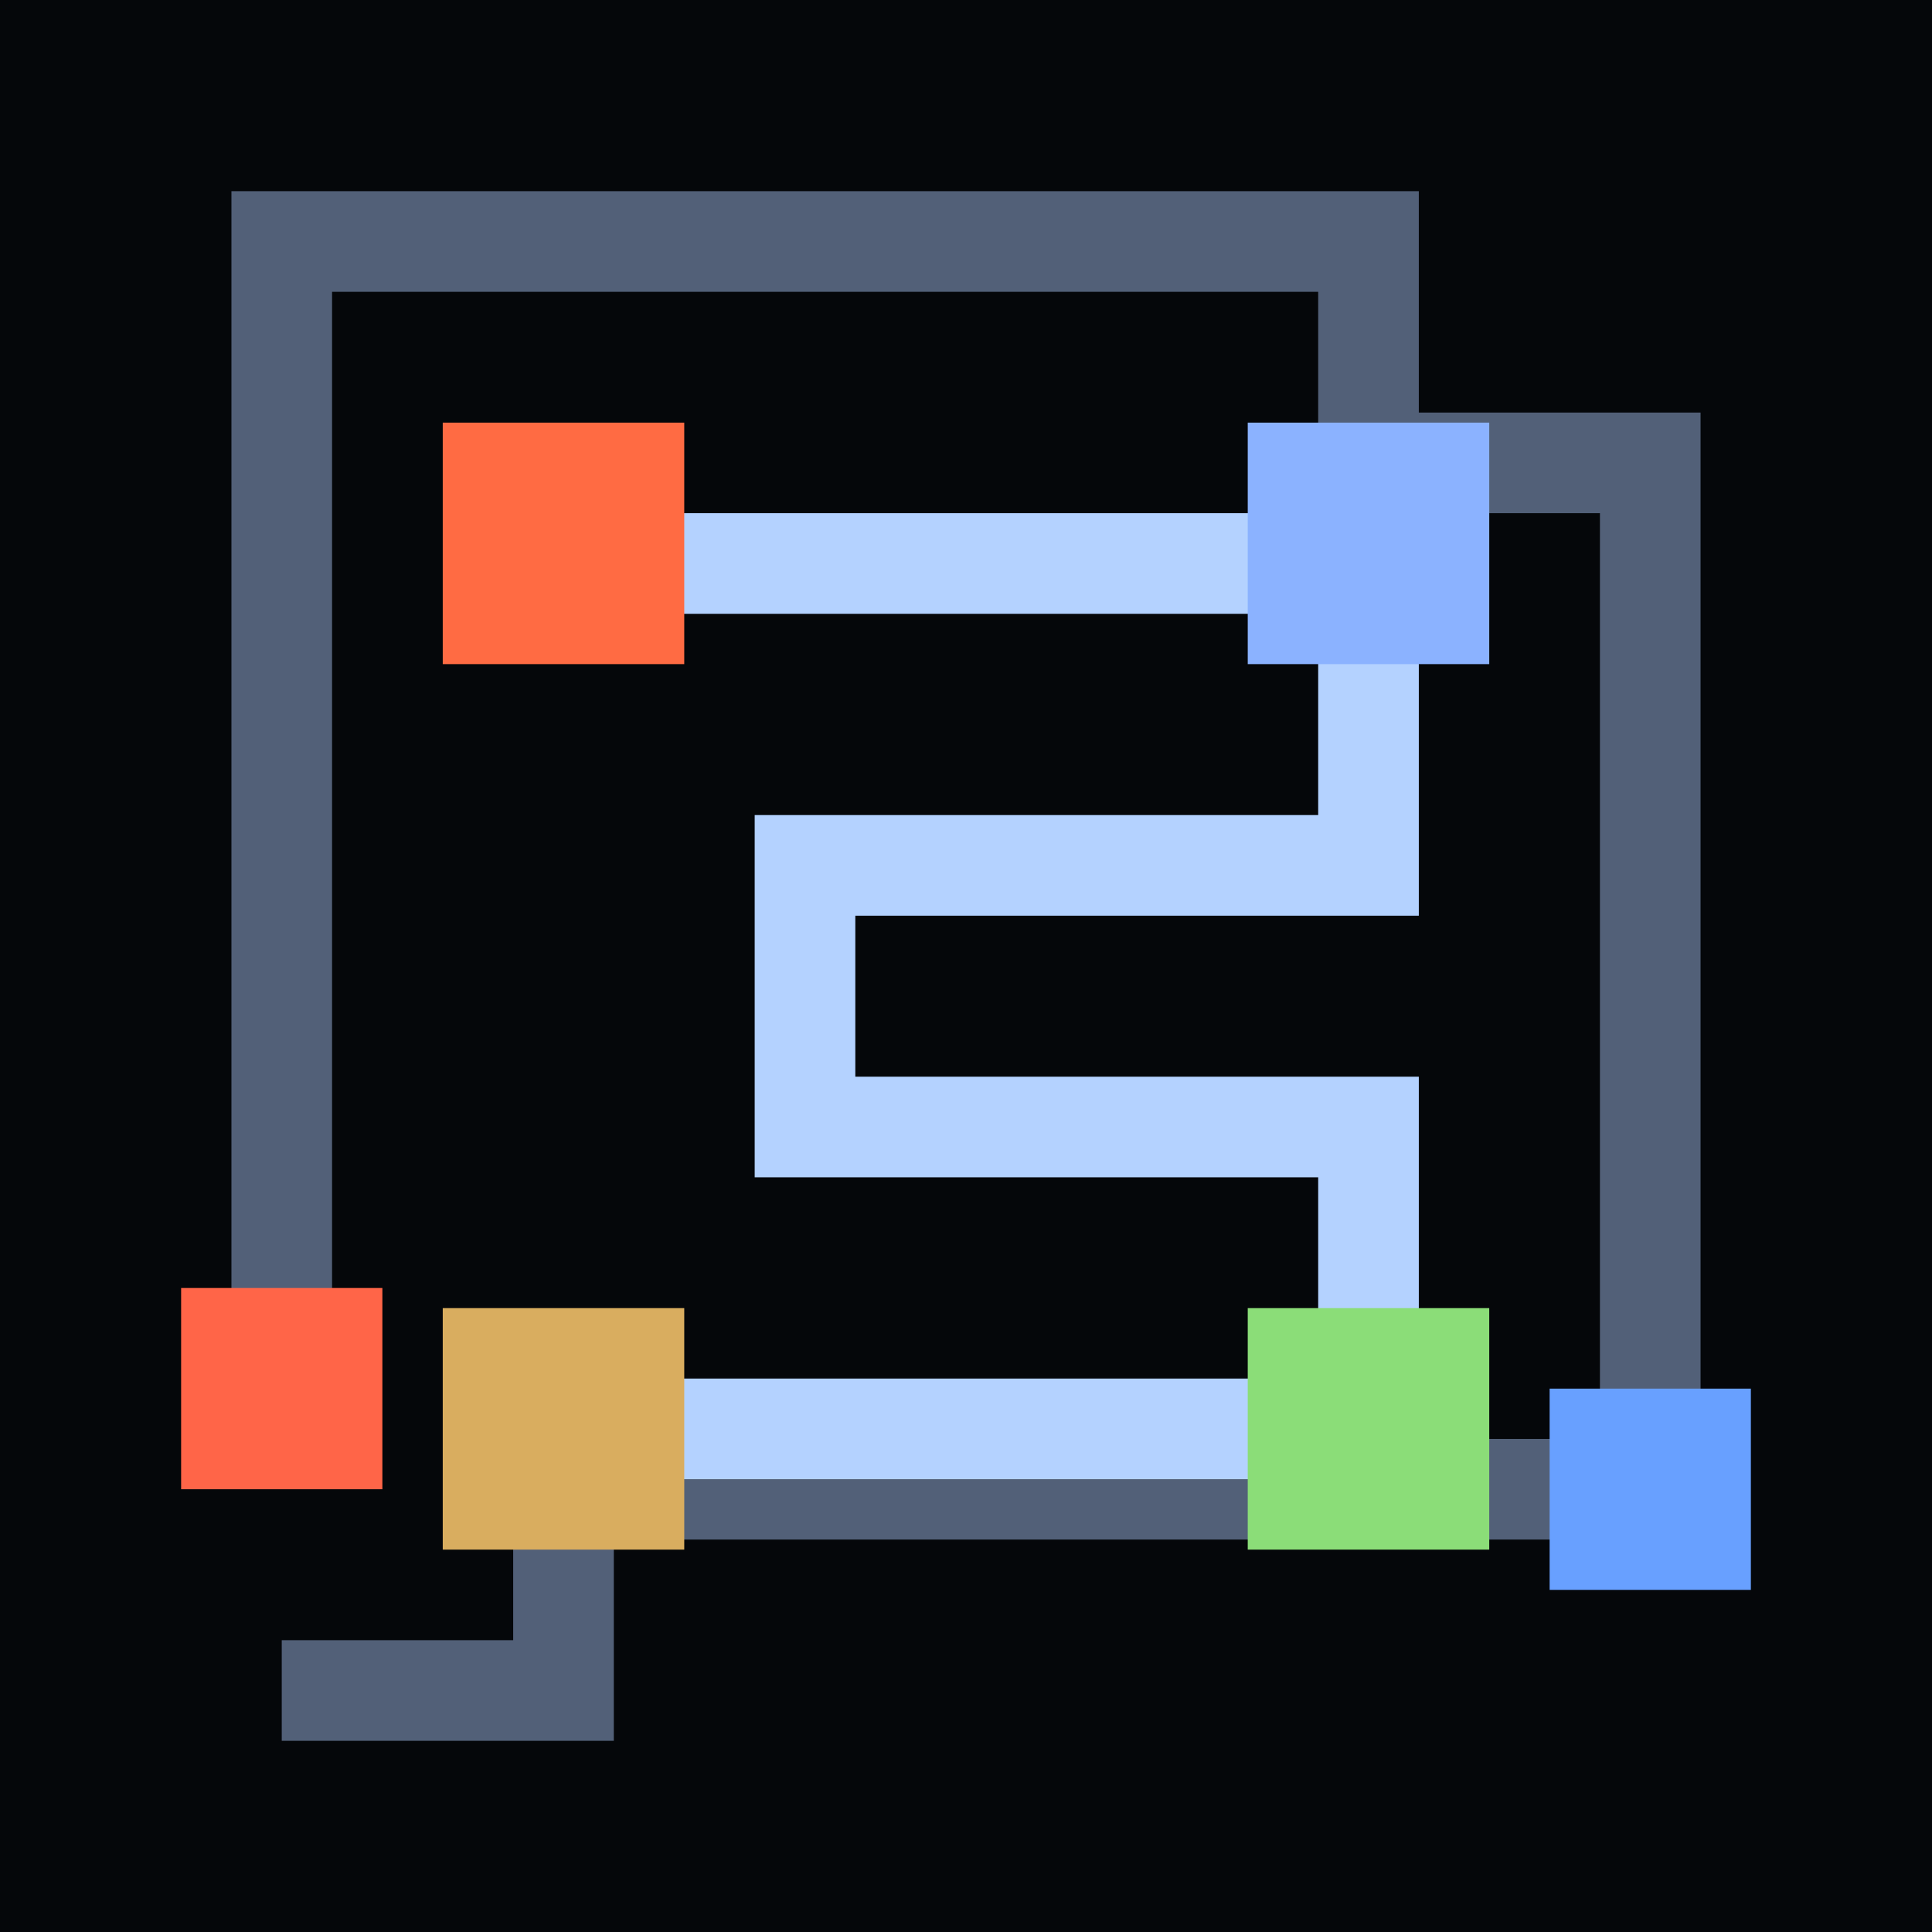
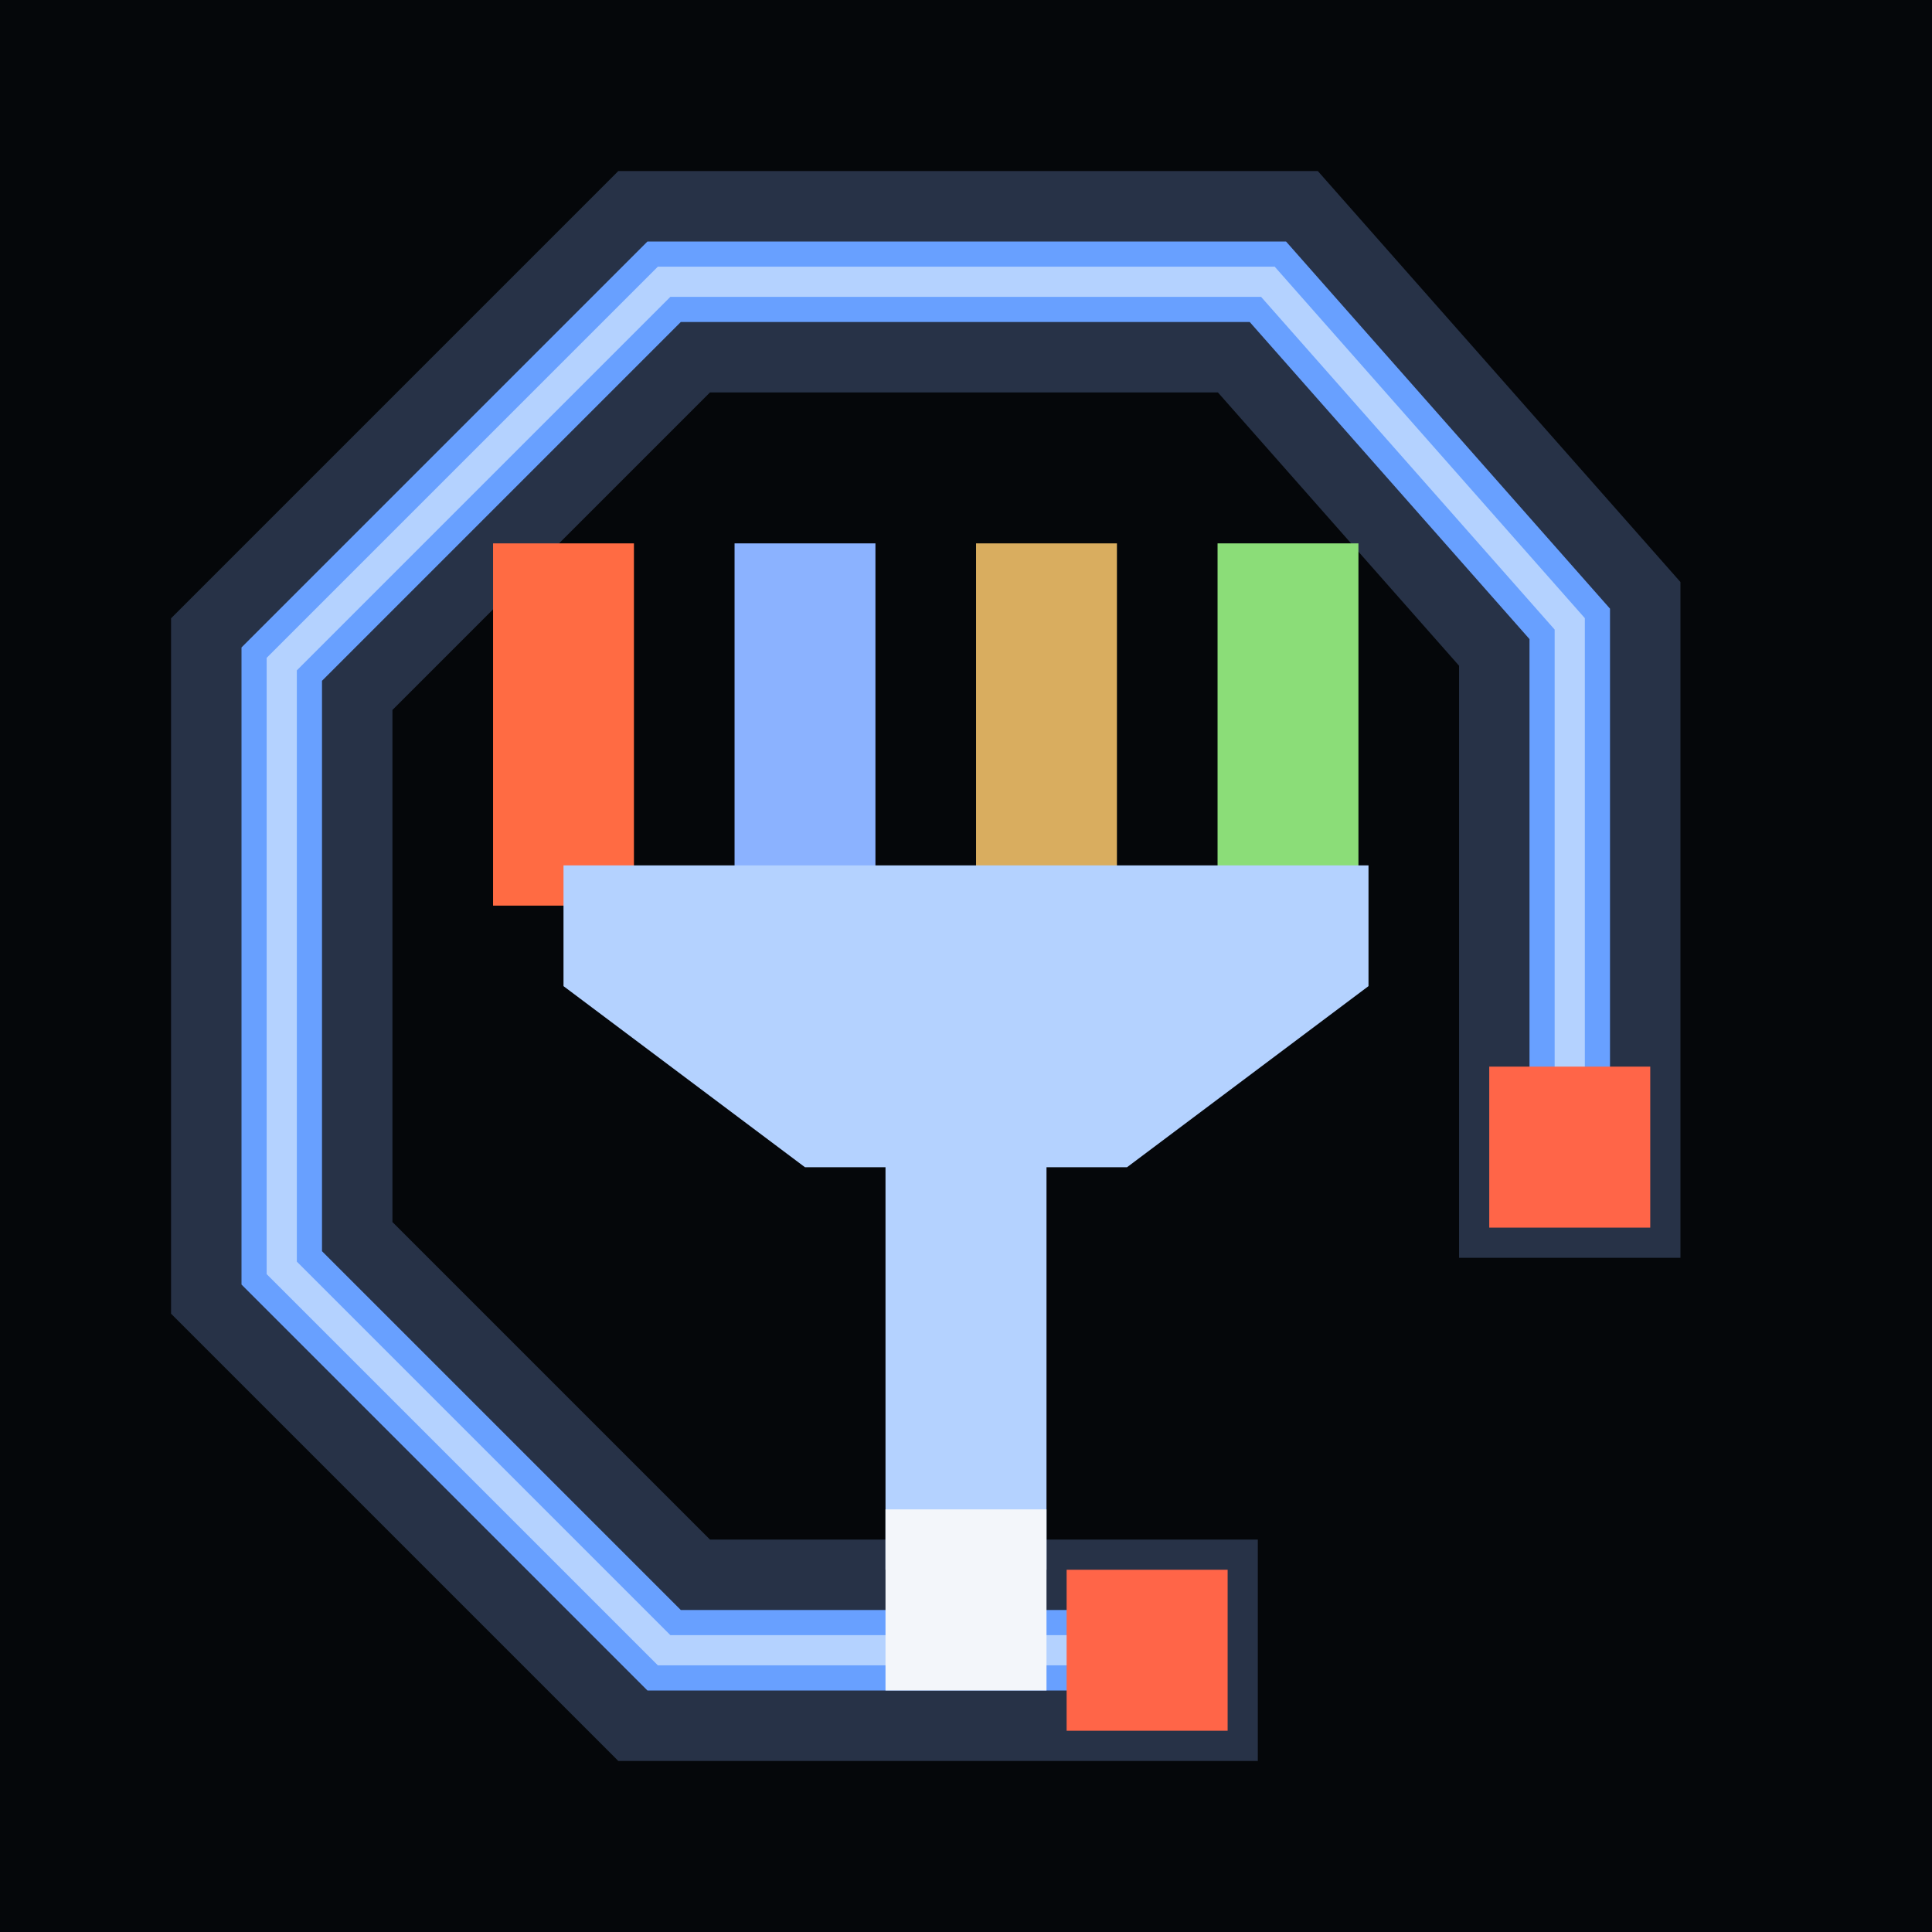
<svg xmlns="http://www.w3.org/2000/svg" viewBox="0 0 96 96">
  <rect width="96" height="96" fill="#05070a" />
-   <polyline points="14,69 14,23 14,12 68,12 68,23 82,23 82,74 28,74 28,84 14,84" fill="none" stroke="#526078" stroke-width="5" />
-   <polyline points="27,28 68,28 68,43 40,43 40,56 68,56 68,71 27,71" fill="none" stroke="#b4d2ff" stroke-linecap="square" stroke-linejoin="miter" stroke-width="5" />
-   <path d="M22 21h12v12H22z" fill="#ff6b43" />
-   <path d="M62 21h12v12H62z" fill="#8bb2ff" />
-   <path d="M22 65h12v12H22z" fill="#d9ad5f" />
-   <path d="M62 65h12v12H62z" fill="#8bdd78" />
-   <path d="M9 64h10v10H9z" fill="#ff6548" />
-   <path d="M77 69h10v10H77z" fill="#68a0ff" />
+   <g fill="none" stroke-linecap="square" stroke-linejoin="miter">
+     <path d="M78 57V31L63 14H33L14 33V63L33 82H57" stroke="#273247" stroke-width="11" />
+     <path d="M78 57V31L63 14H33L14 33V63L33 82H57" stroke="#68a0ff" stroke-width="4" />
+     <path d="M78 57V31L63 14H33L14 33V63L33 82H57" stroke="#b4d2ff" stroke-width="1.5" />
+   </g>
+   <path d="M28 27V45" stroke="#ff6b43" stroke-width="7" />
+   <path d="M40 27V47" stroke="#8bb2ff" stroke-width="7" />
+   <path d="M52 27V47" stroke="#d9ad5f" stroke-width="7" />
+   <path d="M64 27V45" stroke="#8bdd78" stroke-width="7" />
+   <path d="M28 43H68V49L56 58H52V78H44V58H40L28 49Z" fill="#b4d2ff" />
+   <rect x="44" y="75" width="8" height="9" fill="#f3f6fa" />
+   <rect x="74" y="53" width="8" height="8" fill="#ff6548" />
+   <rect x="53" y="78" width="8" height="8" fill="#ff6548" />
</svg>
